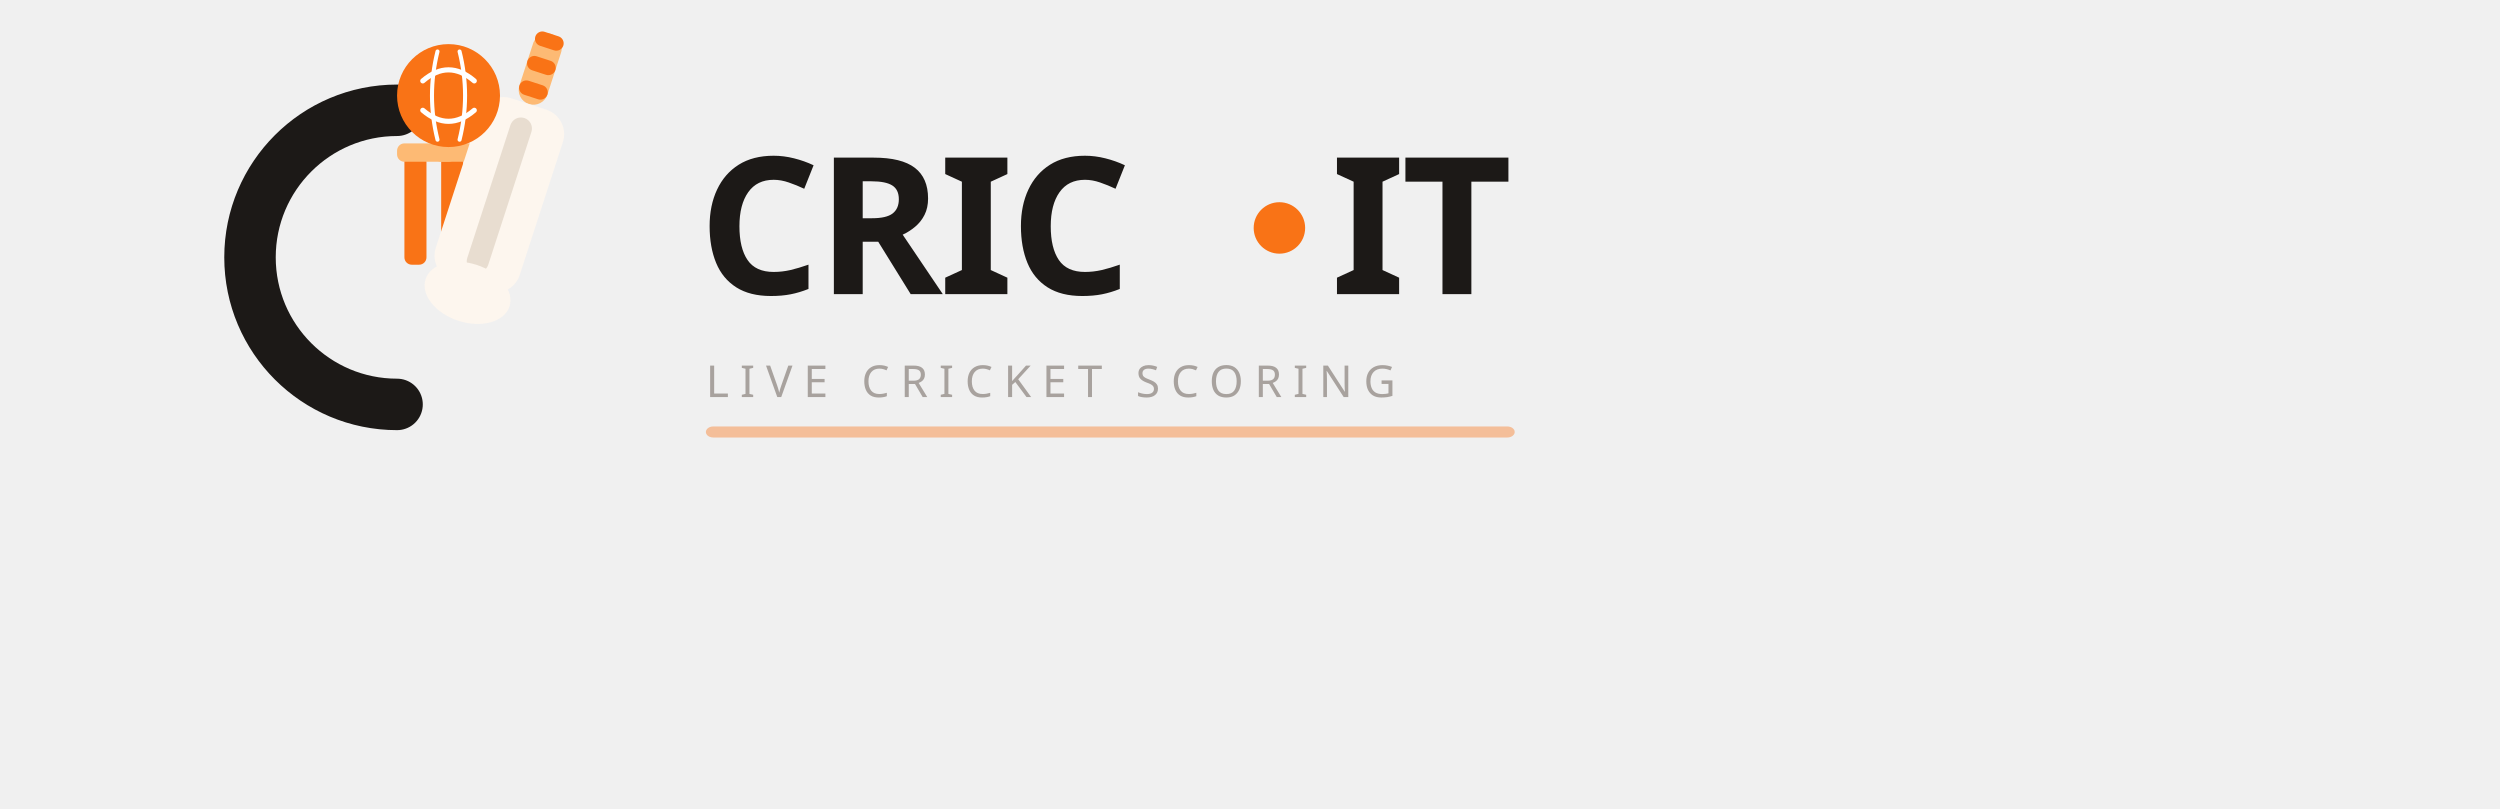
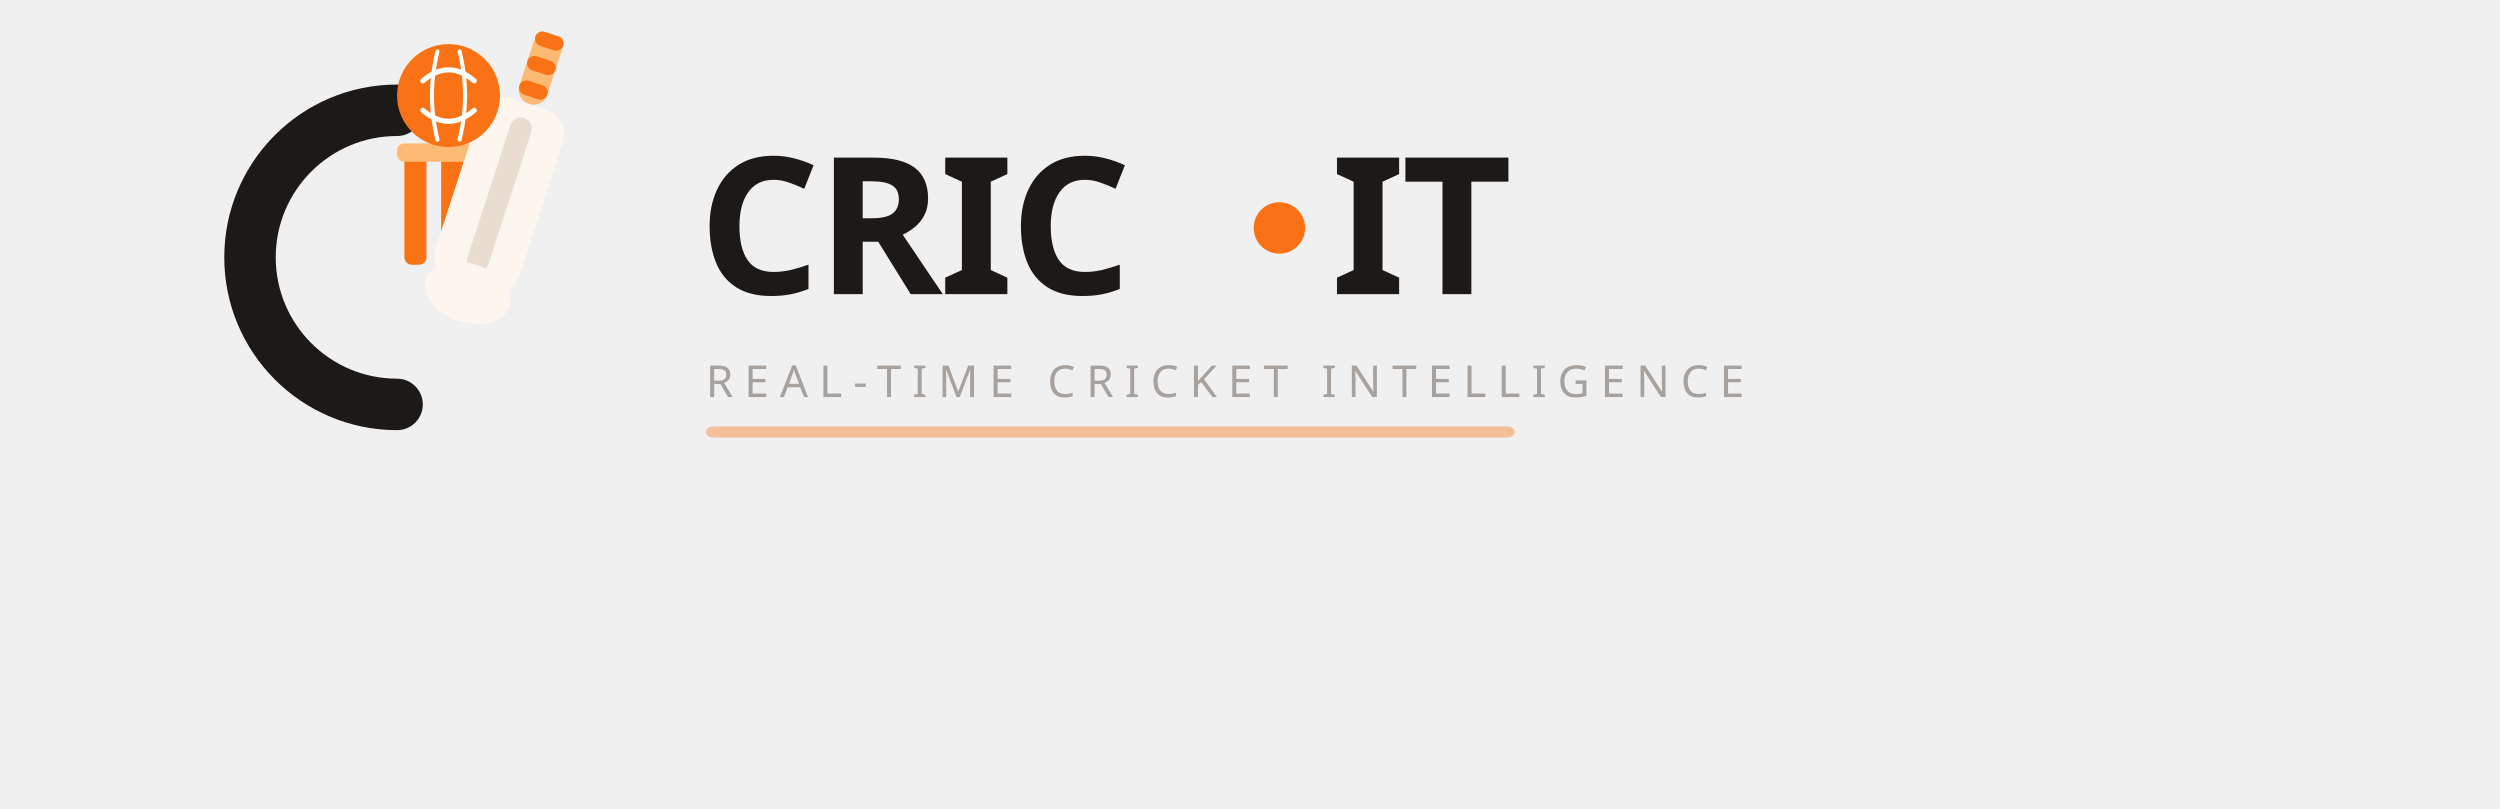
<svg xmlns="http://www.w3.org/2000/svg" width="100%" viewBox="0 0 680 220">
  <g transform="translate(30,20)" style="fill:rgb(0, 0, 0);stroke:none;color:rgb(255, 255, 255);stroke-width:1px;stroke-linecap:butt;stroke-linejoin:miter;opacity:1;font-family:&quot;Anthropic Sans&quot;, -apple-system, BlinkMacSystemFont, &quot;Segoe UI&quot;, sans-serif;font-size:16px;font-weight:400;text-anchor:start;dominant-baseline:auto">
    <path d="M78 10 A40 40 0 1 0 78 90" fill="none" stroke="#1c1917" stroke-width="14" stroke-linecap="round" style="fill:none;stroke:rgb(28, 25, 23);color:rgb(255, 255, 255);stroke-width:14px;stroke-linecap:round;stroke-linejoin:miter;opacity:1;font-family:&quot;Anthropic Sans&quot;, -apple-system, BlinkMacSystemFont, &quot;Segoe UI&quot;, sans-serif;font-size:16px;font-weight:400;text-anchor:start;dominant-baseline:auto" />
    <rect x="80" y="22" width="6" height="30" rx="2" fill="#f97316" style="fill:rgb(249, 115, 22);stroke:none;color:rgb(255, 255, 255);stroke-width:1px;stroke-linecap:butt;stroke-linejoin:miter;opacity:1;font-family:&quot;Anthropic Sans&quot;, -apple-system, BlinkMacSystemFont, &quot;Segoe UI&quot;, sans-serif;font-size:16px;font-weight:400;text-anchor:start;dominant-baseline:auto" />
    <rect x="90" y="22" width="6" height="30" rx="2" fill="#f97316" style="fill:rgb(249, 115, 22);stroke:none;color:rgb(255, 255, 255);stroke-width:1px;stroke-linecap:butt;stroke-linejoin:miter;opacity:1;font-family:&quot;Anthropic Sans&quot;, -apple-system, BlinkMacSystemFont, &quot;Segoe UI&quot;, sans-serif;font-size:16px;font-weight:400;text-anchor:start;dominant-baseline:auto" />
    <rect x="100" y="22" width="6" height="30" rx="2" fill="#f97316" style="fill:rgb(249, 115, 22);stroke:none;color:rgb(255, 255, 255);stroke-width:1px;stroke-linecap:butt;stroke-linejoin:miter;opacity:1;font-family:&quot;Anthropic Sans&quot;, -apple-system, BlinkMacSystemFont, &quot;Segoe UI&quot;, sans-serif;font-size:16px;font-weight:400;text-anchor:start;dominant-baseline:auto" />
    <rect x="78" y="19" width="16" height="5" rx="2" fill="#fdba74" style="fill:rgb(253, 186, 116);stroke:none;color:rgb(255, 255, 255);stroke-width:1px;stroke-linecap:butt;stroke-linejoin:miter;opacity:1;font-family:&quot;Anthropic Sans&quot;, -apple-system, BlinkMacSystemFont, &quot;Segoe UI&quot;, sans-serif;font-size:16px;font-weight:400;text-anchor:start;dominant-baseline:auto" />
    <rect x="88" y="19" width="16" height="5" rx="2" fill="#fdba74" style="fill:rgb(253, 186, 116);stroke:none;color:rgb(255, 255, 255);stroke-width:1px;stroke-linecap:butt;stroke-linejoin:miter;opacity:1;font-family:&quot;Anthropic Sans&quot;, -apple-system, BlinkMacSystemFont, &quot;Segoe UI&quot;, sans-serif;font-size:16px;font-weight:400;text-anchor:start;dominant-baseline:auto" />
    <g transform="translate(112,14) rotate(18)" style="fill:rgb(0, 0, 0);stroke:none;color:rgb(255, 255, 255);stroke-width:1px;stroke-linecap:butt;stroke-linejoin:miter;opacity:1;font-family:&quot;Anthropic Sans&quot;, -apple-system, BlinkMacSystemFont, &quot;Segoe UI&quot;, sans-serif;font-size:16px;font-weight:400;text-anchor:start;dominant-baseline:auto">
      <rect x="-4" y="-26" width="8" height="20" rx="4" fill="#fdba74" style="fill:rgb(253, 186, 116);stroke:none;color:rgb(255, 255, 255);stroke-width:1px;stroke-linecap:butt;stroke-linejoin:miter;opacity:1;font-family:&quot;Anthropic Sans&quot;, -apple-system, BlinkMacSystemFont, &quot;Segoe UI&quot;, sans-serif;font-size:16px;font-weight:400;text-anchor:start;dominant-baseline:auto" />
      <rect x="-4" y="-26" width="8" height="4" rx="2" fill="#f97316" style="fill:rgb(249, 115, 22);stroke:none;color:rgb(255, 255, 255);stroke-width:1px;stroke-linecap:butt;stroke-linejoin:miter;opacity:1;font-family:&quot;Anthropic Sans&quot;, -apple-system, BlinkMacSystemFont, &quot;Segoe UI&quot;, sans-serif;font-size:16px;font-weight:400;text-anchor:start;dominant-baseline:auto" />
      <rect x="-4" y="-19" width="8" height="4" rx="2" fill="#f97316" style="fill:rgb(249, 115, 22);stroke:none;color:rgb(255, 255, 255);stroke-width:1px;stroke-linecap:butt;stroke-linejoin:miter;opacity:1;font-family:&quot;Anthropic Sans&quot;, -apple-system, BlinkMacSystemFont, &quot;Segoe UI&quot;, sans-serif;font-size:16px;font-weight:400;text-anchor:start;dominant-baseline:auto" />
      <rect x="-4" y="-12" width="8" height="4" rx="2" fill="#f97316" style="fill:rgb(249, 115, 22);stroke:none;color:rgb(255, 255, 255);stroke-width:1px;stroke-linecap:butt;stroke-linejoin:miter;opacity:1;font-family:&quot;Anthropic Sans&quot;, -apple-system, BlinkMacSystemFont, &quot;Segoe UI&quot;, sans-serif;font-size:16px;font-weight:400;text-anchor:start;dominant-baseline:auto" />
      <rect x="-12" y="-6" width="24" height="52" rx="7" fill="#fdf6ee" style="fill:rgb(253, 246, 238);stroke:none;color:rgb(255, 255, 255);stroke-width:1px;stroke-linecap:butt;stroke-linejoin:miter;opacity:1;font-family:&quot;Anthropic Sans&quot;, -apple-system, BlinkMacSystemFont, &quot;Segoe UI&quot;, sans-serif;font-size:16px;font-weight:400;text-anchor:start;dominant-baseline:auto" />
      <rect x="-3" y="-2" width="6" height="44" rx="3" fill="#e8ddd0" style="fill:rgb(232, 221, 208);stroke:none;color:rgb(255, 255, 255);stroke-width:1px;stroke-linecap:butt;stroke-linejoin:miter;opacity:1;font-family:&quot;Anthropic Sans&quot;, -apple-system, BlinkMacSystemFont, &quot;Segoe UI&quot;, sans-serif;font-size:16px;font-weight:400;text-anchor:start;dominant-baseline:auto" />
      <ellipse cx="0" cy="48" rx="12" ry="8" fill="#fdf6ee" style="fill:rgb(253, 246, 238);stroke:none;color:rgb(255, 255, 255);stroke-width:1px;stroke-linecap:butt;stroke-linejoin:miter;opacity:1;font-family:&quot;Anthropic Sans&quot;, -apple-system, BlinkMacSystemFont, &quot;Segoe UI&quot;, sans-serif;font-size:16px;font-weight:400;text-anchor:start;dominant-baseline:auto" />
    </g>
    <circle cx="92" cy="6" r="14" fill="#f97316" style="fill:rgb(249, 115, 22);stroke:none;color:rgb(255, 255, 255);stroke-width:1px;stroke-linecap:butt;stroke-linejoin:miter;opacity:1;font-family:&quot;Anthropic Sans&quot;, -apple-system, BlinkMacSystemFont, &quot;Segoe UI&quot;, sans-serif;font-size:16px;font-weight:400;text-anchor:start;dominant-baseline:auto" />
    <path d="M85 2  Q92 -4 99 2" fill="none" stroke="#fff" stroke-width="1.4" stroke-linecap="round" style="fill:none;stroke:rgb(255, 255, 255);color:rgb(255, 255, 255);stroke-width:1.4px;stroke-linecap:round;stroke-linejoin:miter;opacity:1;font-family:&quot;Anthropic Sans&quot;, -apple-system, BlinkMacSystemFont, &quot;Segoe UI&quot;, sans-serif;font-size:16px;font-weight:400;text-anchor:start;dominant-baseline:auto" />
    <path d="M85 10 Q92 16 99 10" fill="none" stroke="#fff" stroke-width="1.4" stroke-linecap="round" style="fill:none;stroke:rgb(255, 255, 255);color:rgb(255, 255, 255);stroke-width:1.4px;stroke-linecap:round;stroke-linejoin:miter;opacity:1;font-family:&quot;Anthropic Sans&quot;, -apple-system, BlinkMacSystemFont, &quot;Segoe UI&quot;, sans-serif;font-size:16px;font-weight:400;text-anchor:start;dominant-baseline:auto" />
    <path d="M89 -6 Q86 6  89 18" fill="none" stroke="#fff" stroke-width="1.1" stroke-linecap="round" style="fill:none;stroke:rgb(255, 255, 255);color:rgb(255, 255, 255);stroke-width:1.1px;stroke-linecap:round;stroke-linejoin:miter;opacity:1;font-family:&quot;Anthropic Sans&quot;, -apple-system, BlinkMacSystemFont, &quot;Segoe UI&quot;, sans-serif;font-size:16px;font-weight:400;text-anchor:start;dominant-baseline:auto" />
    <path d="M95 -6 Q98 6  95 18" fill="none" stroke="#fff" stroke-width="1.1" stroke-linecap="round" style="fill:none;stroke:rgb(255, 255, 255);color:rgb(255, 255, 255);stroke-width:1.1px;stroke-linecap:round;stroke-linejoin:miter;opacity:1;font-family:&quot;Anthropic Sans&quot;, -apple-system, BlinkMacSystemFont, &quot;Segoe UI&quot;, sans-serif;font-size:16px;font-weight:400;text-anchor:start;dominant-baseline:auto" />
    <text x="160" y="60" font-family="system-ui,sans-serif" font-size="52" font-weight="800" fill="#1c1917" letter-spacing="-1" style="fill:rgb(28, 25, 23);stroke:none;color:rgb(255, 255, 255);stroke-width:1px;stroke-linecap:butt;stroke-linejoin:miter;opacity:1;font-family:system-ui, sans-serif;font-size:52px;font-weight:800;text-anchor:start;dominant-baseline:auto">CRIC</text>
    <circle cx="318" cy="42" r="7" fill="#f97316" style="fill:rgb(249, 115, 22);stroke:none;color:rgb(255, 255, 255);stroke-width:1px;stroke-linecap:butt;stroke-linejoin:miter;opacity:1;font-family:&quot;Anthropic Sans&quot;, -apple-system, BlinkMacSystemFont, &quot;Segoe UI&quot;, sans-serif;font-size:16px;font-weight:400;text-anchor:start;dominant-baseline:auto" />
    <text x="332" y="60" font-family="system-ui,sans-serif" font-size="52" font-weight="800" fill="#1c1917" letter-spacing="-1" style="fill:rgb(28, 25, 23);stroke:none;color:rgb(255, 255, 255);stroke-width:1px;stroke-linecap:butt;stroke-linejoin:miter;opacity:1;font-family:system-ui, sans-serif;font-size:52px;font-weight:800;text-anchor:start;dominant-baseline:auto">IT</text>
-     <text x="162" y="88" font-family="system-ui,sans-serif" font-size="11" font-weight="500" fill="#a8a29e" letter-spacing="3" style="fill:rgb(168, 162, 158);stroke:none;color:rgb(255, 255, 255);stroke-width:1px;stroke-linecap:butt;stroke-linejoin:miter;opacity:1;font-family:system-ui, sans-serif;font-size:12px;font-weight:500;text-anchor:start;dominant-baseline:auto">LIVE CRICKET SCORING</text>
+     <text x="162" y="88" font-family="system-ui,sans-serif" font-size="11" font-weight="500" fill="#a8a29e" letter-spacing="3" style="fill:rgb(168, 162, 158);stroke:none;color:rgb(255, 255, 255);stroke-width:1px;stroke-linecap:butt;stroke-linejoin:miter;opacity:1;font-family:system-ui, sans-serif;font-size:12px;font-weight:500;text-anchor:start;dominant-baseline:auto">REAL-TIME CRICKET INTELLIGENCE</text>
    <rect x="162" y="96" width="220" height="3" rx="2" fill="#f97316" opacity="0.4" style="fill:rgb(249, 115, 22);stroke:none;color:rgb(255, 255, 255);stroke-width:1px;stroke-linecap:butt;stroke-linejoin:miter;opacity:0.4;font-family:&quot;Anthropic Sans&quot;, -apple-system, BlinkMacSystemFont, &quot;Segoe UI&quot;, sans-serif;font-size:16px;font-weight:400;text-anchor:start;dominant-baseline:auto" />
  </g>
</svg>
